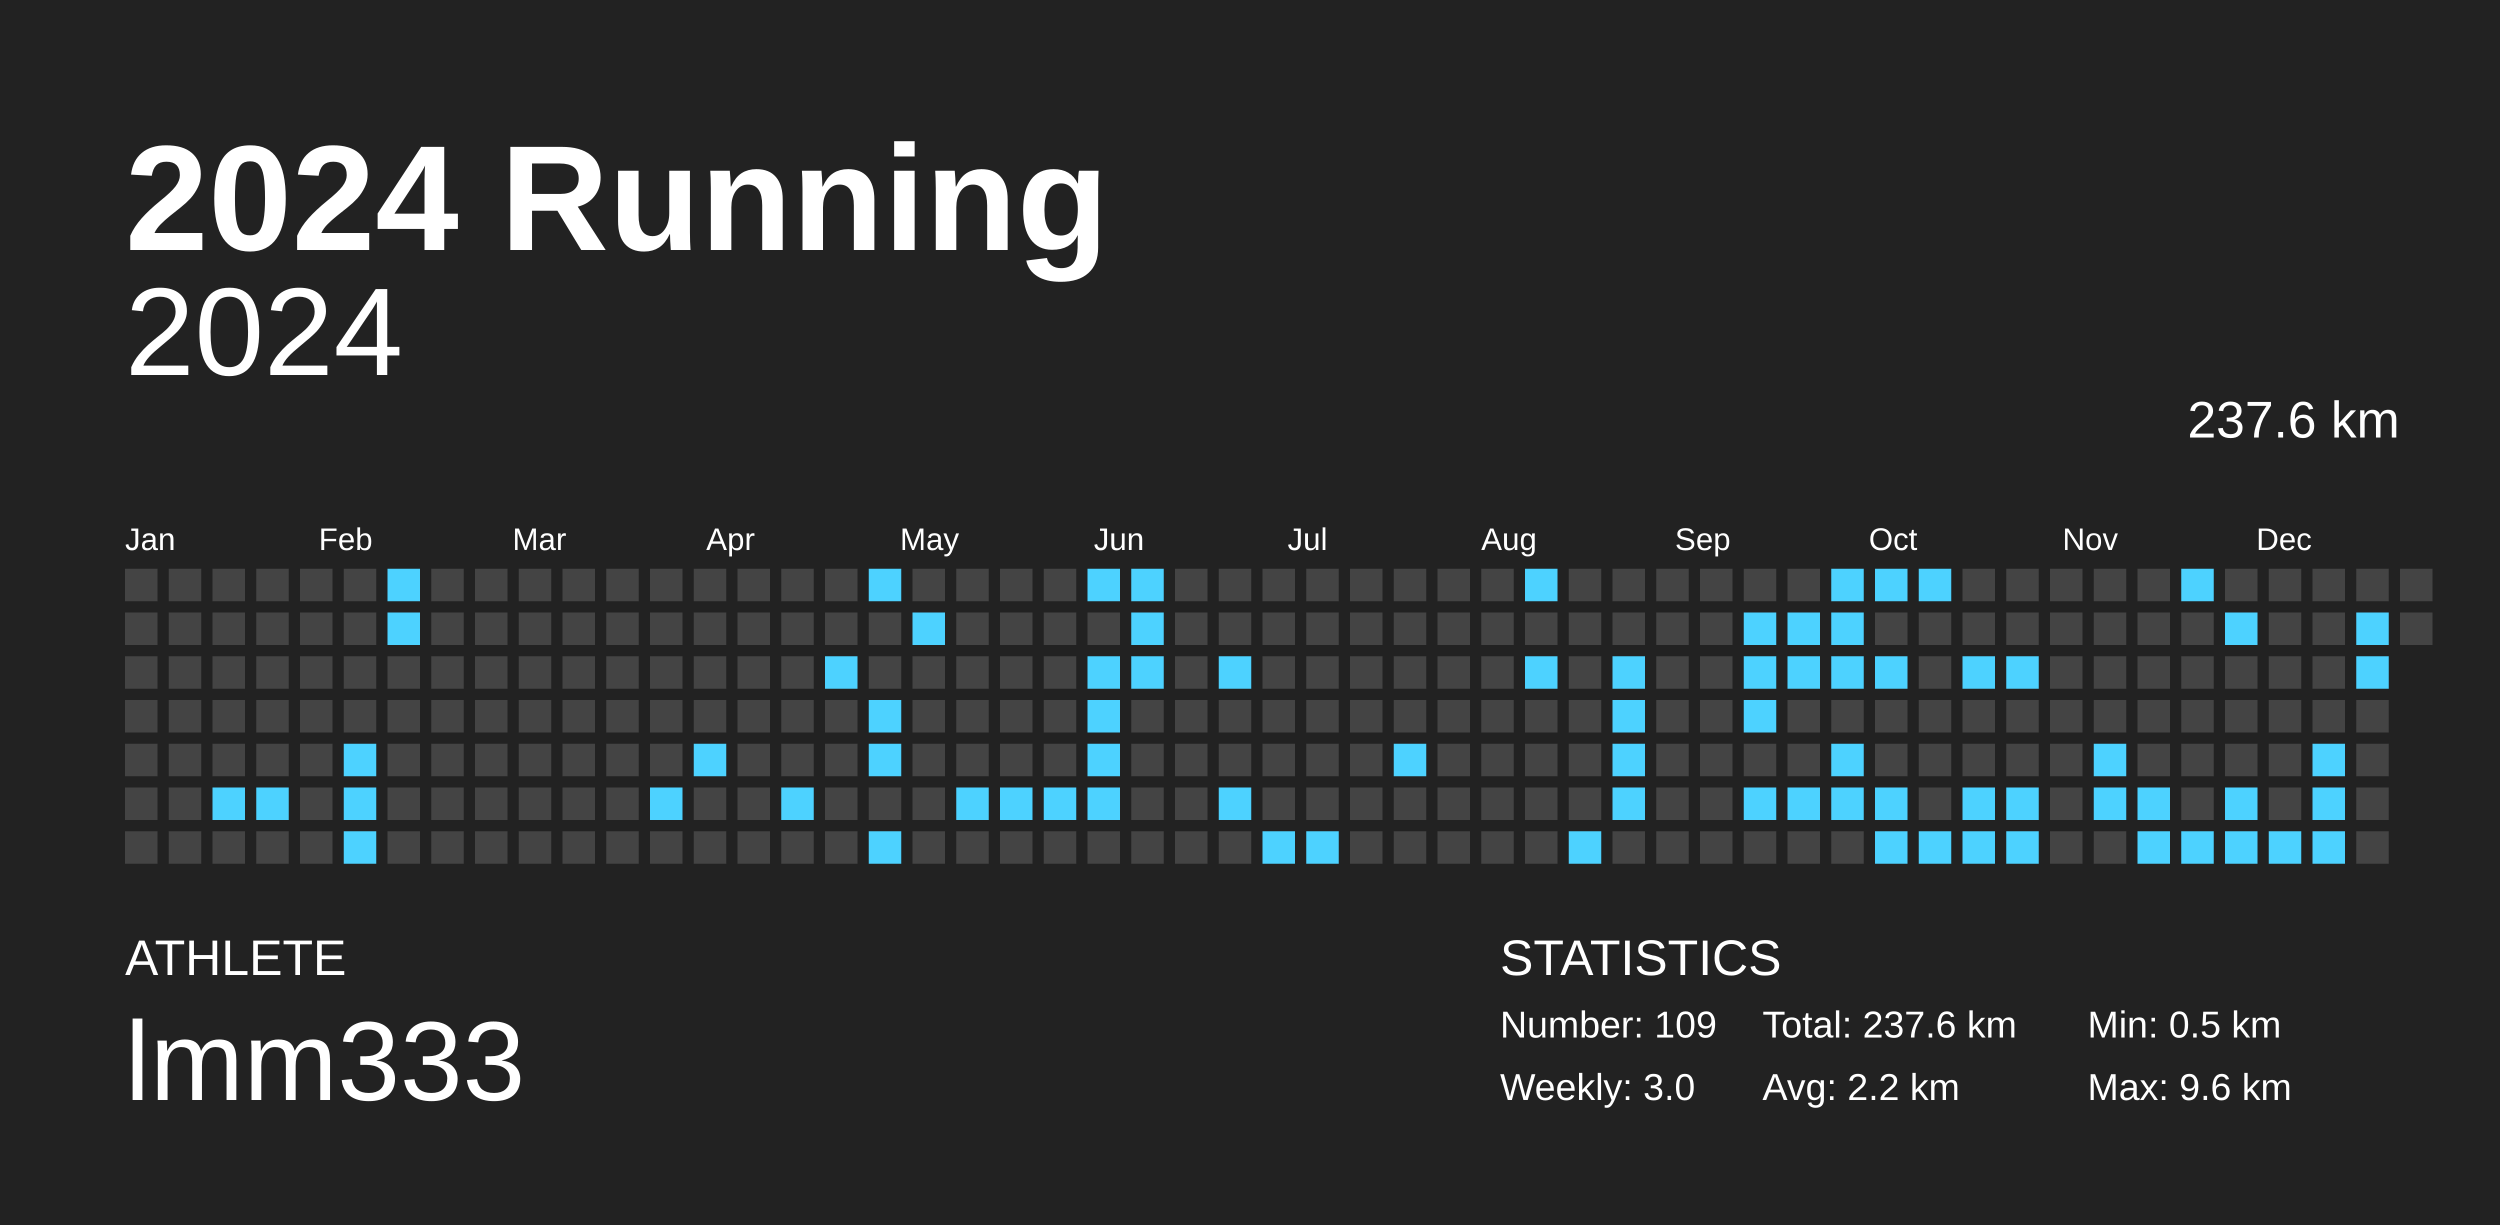
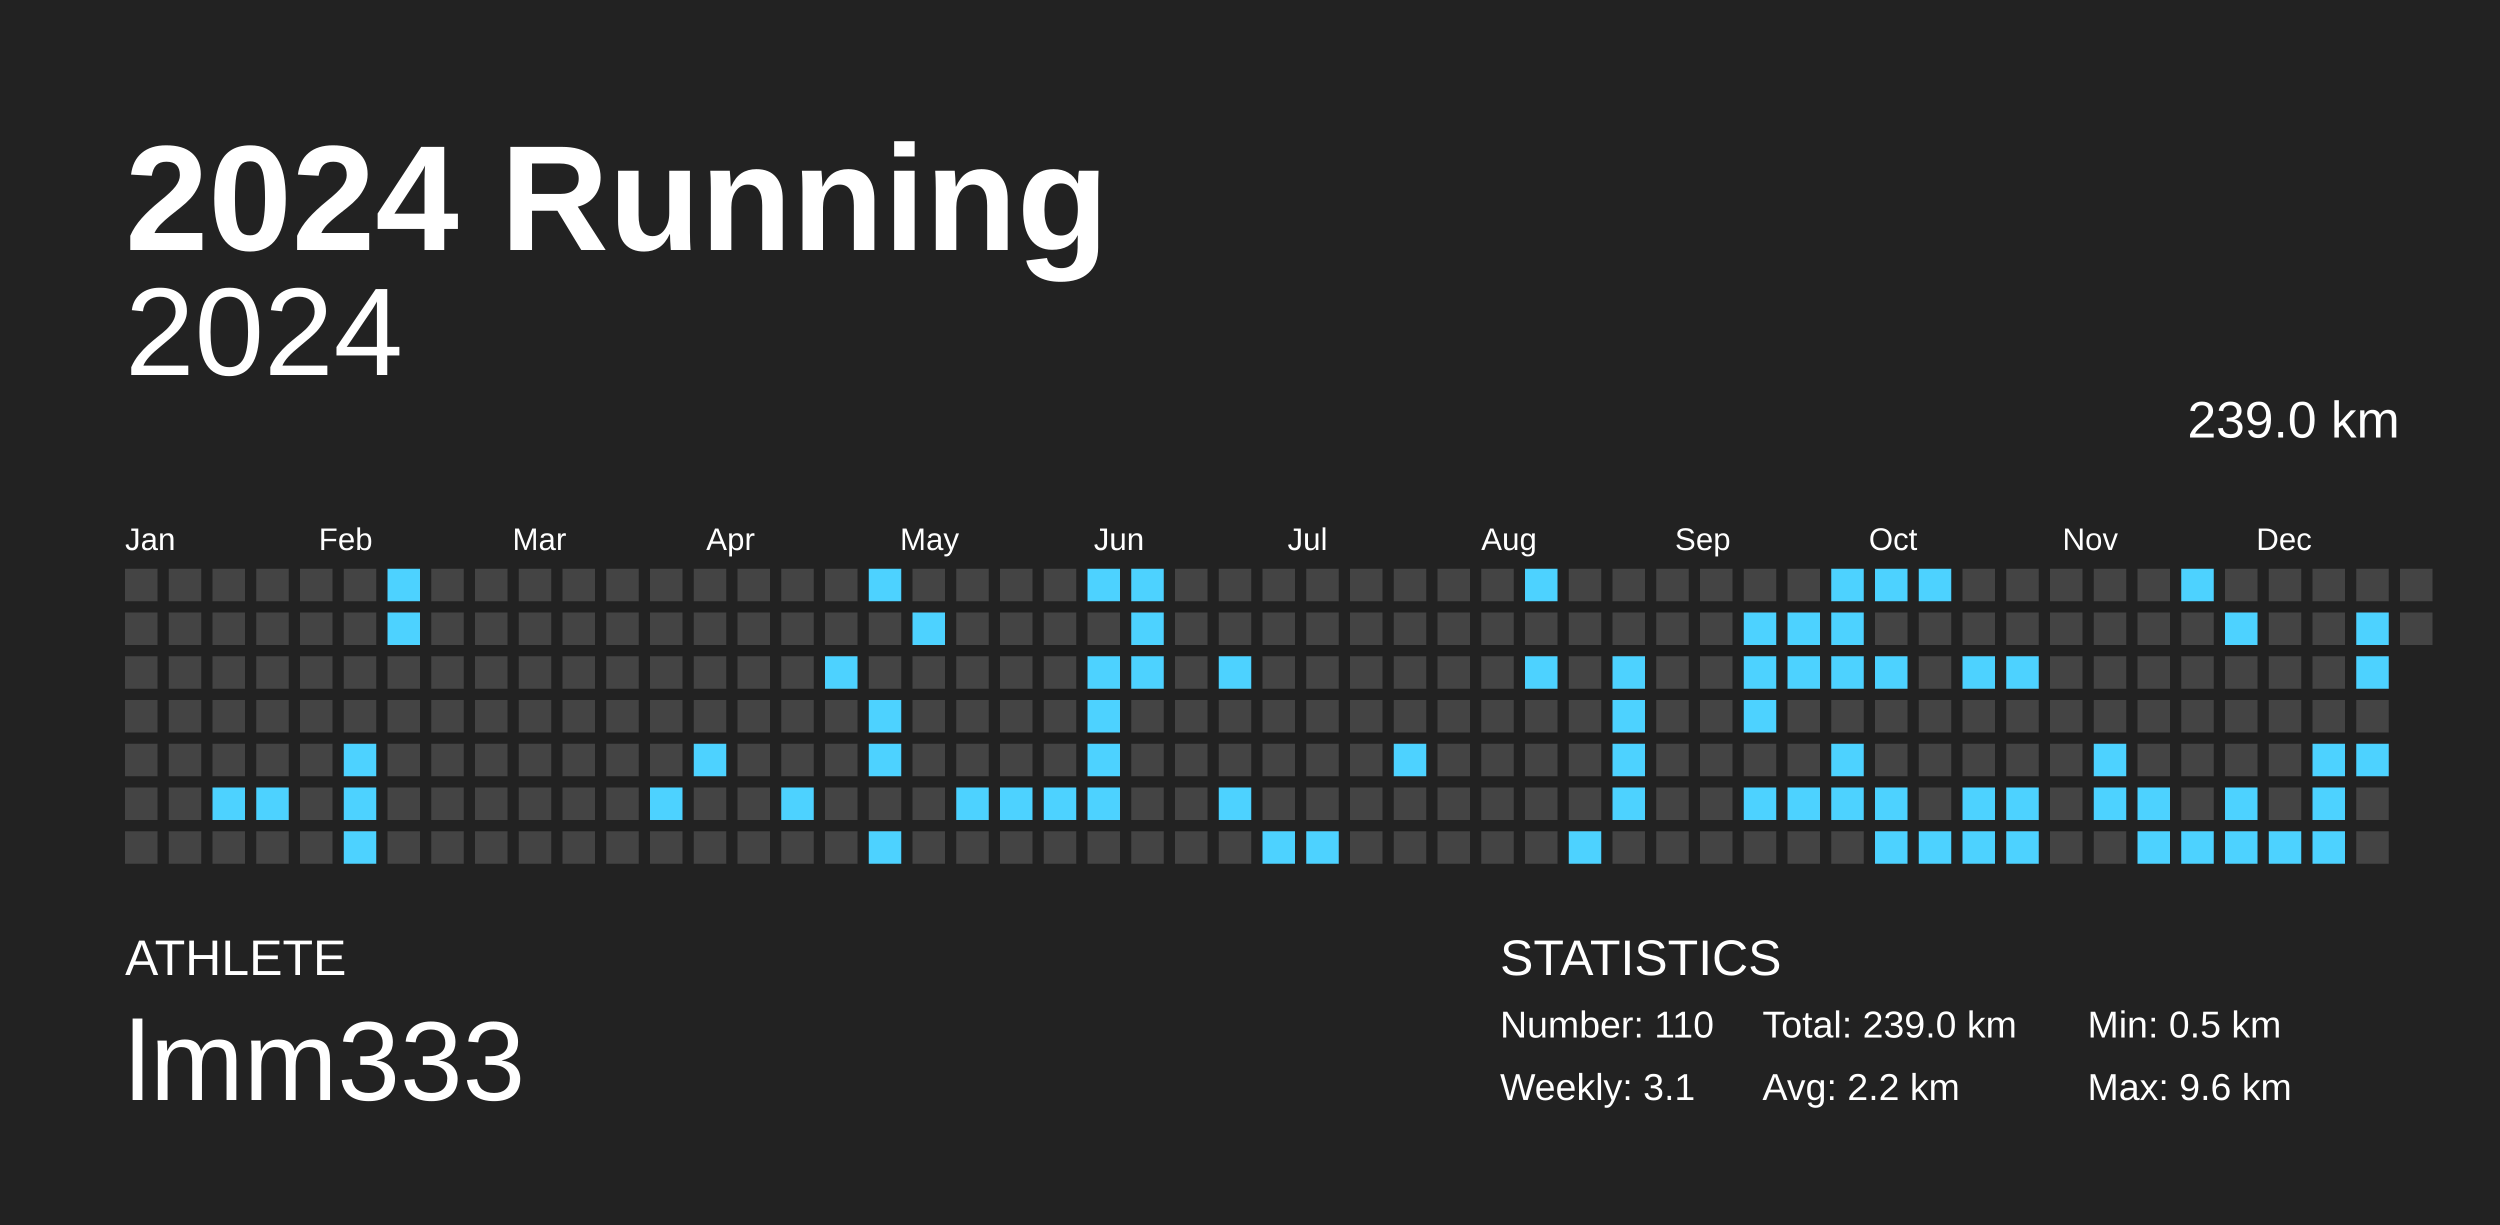
<svg xmlns="http://www.w3.org/2000/svg" baseProfile="full" height="98mm" version="1.1" viewBox="0,0,200,98" width="200mm">
  <defs />
  <rect fill="#222222" height="98" width="200" x="0" y="0" />
  <text fill="#FFFFFF" style="font-size:12px; font-family:Arial; font-weight:bold;" x="10" y="20">2024 Running</text>
  <text fill="#FFFFFF" style="font-size:4px; font-family:Arial" x="10" y="78">ATHLETE</text>
  <text fill="#FFFFFF" style="font-size:9px; font-family:Arial" x="10" y="88">lmm333</text>
  <text fill="#FFFFFF" style="font-size:4px; font-family:Arial" x="120" y="78">STATISTICS</text>
-   <text fill="#FFFFFF" style="font-size:3px; font-family:Arial" x="120" y="83">Number: 109</text>
-   <text fill="#FFFFFF" style="font-size:3px; font-family:Arial" x="120" y="88">Weekly: 3.0</text>
-   <text fill="#FFFFFF" style="font-size:3px; font-family:Arial" x="141" y="83">Total: 237.6 km</text>
+   <text fill="#FFFFFF" style="font-size:3px; font-family:Arial" x="120" y="83">Number: 110</text>
+   <text fill="#FFFFFF" style="font-size:3px; font-family:Arial" x="120" y="88">Weekly: 3.1</text>
+   <text fill="#FFFFFF" style="font-size:3px; font-family:Arial" x="141" y="83">Total: 239.0 km</text>
  <text fill="#FFFFFF" style="font-size:3px; font-family:Arial" x="141" y="88">Avg: 2.2 km</text>
  <text fill="#FFFFFF" style="font-size:3px; font-family:Arial" x="167" y="83">Min: 0.5 km</text>
  <text fill="#FFFFFF" style="font-size:3px; font-family:Arial" x="167" y="88">Max: 9.6 km</text>
  <text alignment-baseline="hanging" fill="#FFFFFF" style="font-size:10.0px; font-family:Arial;" x="10" y="30">2024</text>
-   <text alignment-baseline="hanging" fill="#FFFFFF" style="font-size:4.125px; font-family:Arial;" x="175" y="35">237.6 km</text>
+   <text alignment-baseline="hanging" fill="#FFFFFF" style="font-size:4.125px; font-family:Arial;" x="175" y="35">239.0 km</text>
  <text fill="#FFFFFF" style="font-size:2.5px; font-family:Arial" x="10.0" y="44">Jan</text>
  <text fill="#FFFFFF" style="font-size:2.5px; font-family:Arial" x="25.5" y="44">Feb</text>
  <text fill="#FFFFFF" style="font-size:2.5px; font-family:Arial" x="41.0" y="44">Mar</text>
  <text fill="#FFFFFF" style="font-size:2.5px; font-family:Arial" x="56.5" y="44">Apr</text>
  <text fill="#FFFFFF" style="font-size:2.5px; font-family:Arial" x="72.0" y="44">May</text>
  <text fill="#FFFFFF" style="font-size:2.5px; font-family:Arial" x="87.5" y="44">Jun</text>
  <text fill="#FFFFFF" style="font-size:2.5px; font-family:Arial" x="103.0" y="44">Jul</text>
  <text fill="#FFFFFF" style="font-size:2.5px; font-family:Arial" x="118.5" y="44">Aug</text>
  <text fill="#FFFFFF" style="font-size:2.5px; font-family:Arial" x="134.0" y="44">Sep</text>
  <text fill="#FFFFFF" style="font-size:2.5px; font-family:Arial" x="149.5" y="44">Oct</text>
  <text fill="#FFFFFF" style="font-size:2.5px; font-family:Arial" x="165.0" y="44">Nov</text>
  <text fill="#FFFFFF" style="font-size:2.5px; font-family:Arial" x="180.5" y="44">Dec</text>
  <rect fill="#444444" height="2.6" width="2.6" x="10.0" y="45.5" />
  <rect fill="#444444" height="2.6" width="2.6" x="10.0" y="49.0" />
  <rect fill="#444444" height="2.6" width="2.6" x="10.0" y="52.5" />
  <rect fill="#444444" height="2.6" width="2.6" x="10.0" y="56.0" />
  <rect fill="#444444" height="2.6" width="2.6" x="10.0" y="59.5" />
  <rect fill="#444444" height="2.6" width="2.6" x="10.0" y="63.0" />
  <rect fill="#444444" height="2.6" width="2.6" x="10.0" y="66.5" />
  <rect fill="#444444" height="2.6" width="2.6" x="13.5" y="45.5" />
  <rect fill="#444444" height="2.6" width="2.6" x="13.5" y="49.0" />
  <rect fill="#444444" height="2.6" width="2.6" x="13.5" y="52.5" />
  <rect fill="#444444" height="2.6" width="2.6" x="13.5" y="56.0" />
  <rect fill="#444444" height="2.6" width="2.6" x="13.5" y="59.5" />
  <rect fill="#444444" height="2.6" width="2.6" x="13.5" y="63.0" />
  <rect fill="#444444" height="2.6" width="2.6" x="13.5" y="66.5" />
  <rect fill="#444444" height="2.6" width="2.6" x="17.0" y="45.5" />
  <rect fill="#444444" height="2.6" width="2.6" x="17.0" y="49.0" />
  <rect fill="#444444" height="2.6" width="2.6" x="17.0" y="52.5" />
  <rect fill="#444444" height="2.6" width="2.6" x="17.0" y="56.0" />
  <rect fill="#444444" height="2.6" width="2.6" x="17.0" y="59.5" />
  <rect fill="#4dd2ff" height="2.6" width="2.6" x="17.0" y="63.0" />
  <rect fill="#444444" height="2.6" width="2.6" x="17.0" y="66.5" />
  <rect fill="#444444" height="2.6" width="2.6" x="20.5" y="45.5" />
  <rect fill="#444444" height="2.6" width="2.6" x="20.5" y="49.0" />
  <rect fill="#444444" height="2.6" width="2.6" x="20.5" y="52.5" />
  <rect fill="#444444" height="2.6" width="2.6" x="20.5" y="56.0" />
  <rect fill="#444444" height="2.6" width="2.6" x="20.5" y="59.5" />
  <rect fill="#4dd2ff" height="2.6" width="2.6" x="20.5" y="63.0" />
  <rect fill="#444444" height="2.6" width="2.6" x="20.5" y="66.5" />
  <rect fill="#444444" height="2.6" width="2.6" x="24.0" y="45.5" />
  <rect fill="#444444" height="2.6" width="2.6" x="24.0" y="49.0" />
  <rect fill="#444444" height="2.6" width="2.6" x="24.0" y="52.5" />
  <rect fill="#444444" height="2.6" width="2.6" x="24.0" y="56.0" />
  <rect fill="#444444" height="2.6" width="2.6" x="24.0" y="59.5" />
  <rect fill="#444444" height="2.6" width="2.6" x="24.0" y="63.0" />
  <rect fill="#444444" height="2.6" width="2.6" x="24.0" y="66.5" />
  <rect fill="#444444" height="2.6" width="2.6" x="27.5" y="45.5" />
  <rect fill="#444444" height="2.6" width="2.6" x="27.5" y="49.0" />
  <rect fill="#444444" height="2.6" width="2.6" x="27.5" y="52.5" />
  <rect fill="#444444" height="2.6" width="2.6" x="27.5" y="56.0" />
  <rect fill="#4dd2ff" height="2.6" width="2.6" x="27.5" y="59.5" />
  <rect fill="#4dd2ff" height="2.6" width="2.6" x="27.5" y="63.0" />
  <rect fill="#4dd2ff" height="2.6" width="2.6" x="27.5" y="66.5" />
  <rect fill="#4dd2ff" height="2.6" width="2.6" x="31.0" y="45.5" />
  <rect fill="#4dd2ff" height="2.6" width="2.6" x="31.0" y="49.0" />
  <rect fill="#444444" height="2.6" width="2.6" x="31.0" y="52.5" />
  <rect fill="#444444" height="2.6" width="2.6" x="31.0" y="56.0" />
  <rect fill="#444444" height="2.6" width="2.6" x="31.0" y="59.5" />
  <rect fill="#444444" height="2.6" width="2.6" x="31.0" y="63.0" />
  <rect fill="#444444" height="2.6" width="2.6" x="31.0" y="66.5" />
  <rect fill="#444444" height="2.6" width="2.6" x="34.5" y="45.5" />
  <rect fill="#444444" height="2.6" width="2.6" x="34.5" y="49.0" />
  <rect fill="#444444" height="2.6" width="2.6" x="34.5" y="52.5" />
  <rect fill="#444444" height="2.6" width="2.6" x="34.5" y="56.0" />
  <rect fill="#444444" height="2.6" width="2.6" x="34.5" y="59.5" />
  <rect fill="#444444" height="2.6" width="2.6" x="34.5" y="63.0" />
  <rect fill="#444444" height="2.6" width="2.6" x="34.5" y="66.5" />
  <rect fill="#444444" height="2.6" width="2.6" x="38.0" y="45.5" />
  <rect fill="#444444" height="2.6" width="2.6" x="38.0" y="49.0" />
  <rect fill="#444444" height="2.6" width="2.6" x="38.0" y="52.5" />
  <rect fill="#444444" height="2.6" width="2.6" x="38.0" y="56.0" />
  <rect fill="#444444" height="2.6" width="2.6" x="38.0" y="59.5" />
  <rect fill="#444444" height="2.6" width="2.6" x="38.0" y="63.0" />
  <rect fill="#444444" height="2.6" width="2.6" x="38.0" y="66.5" />
  <rect fill="#444444" height="2.6" width="2.6" x="41.5" y="45.5" />
  <rect fill="#444444" height="2.6" width="2.6" x="41.5" y="49.0" />
  <rect fill="#444444" height="2.6" width="2.6" x="41.5" y="52.5" />
  <rect fill="#444444" height="2.6" width="2.6" x="41.5" y="56.0" />
  <rect fill="#444444" height="2.6" width="2.6" x="41.5" y="59.5" />
  <rect fill="#444444" height="2.6" width="2.6" x="41.5" y="63.0" />
  <rect fill="#444444" height="2.6" width="2.6" x="41.5" y="66.5" />
  <rect fill="#444444" height="2.6" width="2.6" x="45.0" y="45.5" />
  <rect fill="#444444" height="2.6" width="2.6" x="45.0" y="49.0" />
  <rect fill="#444444" height="2.6" width="2.6" x="45.0" y="52.5" />
  <rect fill="#444444" height="2.6" width="2.6" x="45.0" y="56.0" />
  <rect fill="#444444" height="2.6" width="2.6" x="45.0" y="59.5" />
  <rect fill="#444444" height="2.6" width="2.6" x="45.0" y="63.0" />
  <rect fill="#444444" height="2.6" width="2.6" x="45.0" y="66.5" />
  <rect fill="#444444" height="2.6" width="2.6" x="48.5" y="45.5" />
  <rect fill="#444444" height="2.6" width="2.6" x="48.5" y="49.0" />
  <rect fill="#444444" height="2.6" width="2.6" x="48.5" y="52.5" />
  <rect fill="#444444" height="2.6" width="2.6" x="48.5" y="56.0" />
  <rect fill="#444444" height="2.6" width="2.6" x="48.5" y="59.5" />
  <rect fill="#444444" height="2.6" width="2.6" x="48.5" y="63.0" />
  <rect fill="#444444" height="2.6" width="2.6" x="48.5" y="66.5" />
  <rect fill="#444444" height="2.6" width="2.6" x="52.0" y="45.5" />
  <rect fill="#444444" height="2.6" width="2.6" x="52.0" y="49.0" />
  <rect fill="#444444" height="2.6" width="2.6" x="52.0" y="52.5" />
  <rect fill="#444444" height="2.6" width="2.6" x="52.0" y="56.0" />
  <rect fill="#444444" height="2.6" width="2.6" x="52.0" y="59.5" />
  <rect fill="#4dd2ff" height="2.6" width="2.6" x="52.0" y="63.0" />
  <rect fill="#444444" height="2.6" width="2.6" x="52.0" y="66.5" />
  <rect fill="#444444" height="2.6" width="2.6" x="55.5" y="45.5" />
  <rect fill="#444444" height="2.6" width="2.6" x="55.5" y="49.0" />
  <rect fill="#444444" height="2.6" width="2.6" x="55.5" y="52.5" />
  <rect fill="#444444" height="2.6" width="2.6" x="55.5" y="56.0" />
  <rect fill="#4dd2ff" height="2.6" width="2.6" x="55.5" y="59.5" />
  <rect fill="#444444" height="2.6" width="2.6" x="55.5" y="63.0" />
  <rect fill="#444444" height="2.6" width="2.6" x="55.5" y="66.5" />
  <rect fill="#444444" height="2.6" width="2.6" x="59.0" y="45.5" />
  <rect fill="#444444" height="2.6" width="2.6" x="59.0" y="49.0" />
  <rect fill="#444444" height="2.6" width="2.6" x="59.0" y="52.5" />
  <rect fill="#444444" height="2.6" width="2.6" x="59.0" y="56.0" />
  <rect fill="#444444" height="2.6" width="2.6" x="59.0" y="59.5" />
  <rect fill="#444444" height="2.6" width="2.6" x="59.0" y="63.0" />
  <rect fill="#444444" height="2.6" width="2.6" x="59.0" y="66.5" />
  <rect fill="#444444" height="2.6" width="2.6" x="62.5" y="45.5" />
  <rect fill="#444444" height="2.6" width="2.6" x="62.5" y="49.0" />
  <rect fill="#444444" height="2.6" width="2.6" x="62.5" y="52.5" />
  <rect fill="#444444" height="2.6" width="2.6" x="62.5" y="56.0" />
  <rect fill="#444444" height="2.6" width="2.6" x="62.5" y="59.5" />
  <rect fill="#4dd2ff" height="2.6" width="2.6" x="62.5" y="63.0" />
  <rect fill="#444444" height="2.6" width="2.6" x="62.5" y="66.5" />
  <rect fill="#444444" height="2.6" width="2.6" x="66.0" y="45.5" />
  <rect fill="#444444" height="2.6" width="2.6" x="66.0" y="49.0" />
  <rect fill="#4dd2ff" height="2.6" width="2.6" x="66.0" y="52.5" />
  <rect fill="#444444" height="2.6" width="2.6" x="66.0" y="56.0" />
  <rect fill="#444444" height="2.6" width="2.6" x="66.0" y="59.5" />
  <rect fill="#444444" height="2.6" width="2.6" x="66.0" y="63.0" />
  <rect fill="#444444" height="2.6" width="2.6" x="66.0" y="66.5" />
  <rect fill="#4dd2ff" height="2.6" width="2.6" x="69.5" y="45.5" />
  <rect fill="#444444" height="2.6" width="2.6" x="69.5" y="49.0" />
  <rect fill="#444444" height="2.6" width="2.6" x="69.5" y="52.5" />
  <rect fill="#4dd2ff" height="2.6" width="2.6" x="69.5" y="56.0" />
  <rect fill="#4dd2ff" height="2.6" width="2.6" x="69.5" y="59.5" />
  <rect fill="#444444" height="2.6" width="2.6" x="69.5" y="63.0" />
  <rect fill="#4dd2ff" height="2.6" width="2.6" x="69.5" y="66.5" />
  <rect fill="#444444" height="2.6" width="2.6" x="73.0" y="45.5" />
  <rect fill="#4dd2ff" height="2.6" width="2.6" x="73.0" y="49.0" />
  <rect fill="#444444" height="2.6" width="2.6" x="73.0" y="52.5" />
  <rect fill="#444444" height="2.6" width="2.6" x="73.0" y="56.0" />
  <rect fill="#444444" height="2.6" width="2.6" x="73.0" y="59.5" />
  <rect fill="#444444" height="2.6" width="2.6" x="73.0" y="63.0" />
  <rect fill="#444444" height="2.6" width="2.6" x="73.0" y="66.5" />
  <rect fill="#444444" height="2.6" width="2.6" x="76.5" y="45.5" />
  <rect fill="#444444" height="2.6" width="2.6" x="76.5" y="49.0" />
  <rect fill="#444444" height="2.6" width="2.6" x="76.5" y="52.5" />
  <rect fill="#444444" height="2.6" width="2.6" x="76.5" y="56.0" />
  <rect fill="#444444" height="2.6" width="2.6" x="76.5" y="59.5" />
  <rect fill="#4dd2ff" height="2.6" width="2.6" x="76.5" y="63.0" />
  <rect fill="#444444" height="2.6" width="2.6" x="76.5" y="66.5" />
  <rect fill="#444444" height="2.6" width="2.6" x="80.0" y="45.5" />
  <rect fill="#444444" height="2.6" width="2.6" x="80.0" y="49.0" />
  <rect fill="#444444" height="2.6" width="2.6" x="80.0" y="52.5" />
  <rect fill="#444444" height="2.6" width="2.6" x="80.0" y="56.0" />
  <rect fill="#444444" height="2.6" width="2.6" x="80.0" y="59.5" />
  <rect fill="#4dd2ff" height="2.6" width="2.6" x="80.0" y="63.0" />
  <rect fill="#444444" height="2.6" width="2.6" x="80.0" y="66.5" />
  <rect fill="#444444" height="2.6" width="2.6" x="83.5" y="45.5" />
  <rect fill="#444444" height="2.6" width="2.6" x="83.5" y="49.0" />
  <rect fill="#444444" height="2.6" width="2.6" x="83.5" y="52.5" />
  <rect fill="#444444" height="2.6" width="2.6" x="83.5" y="56.0" />
  <rect fill="#444444" height="2.6" width="2.6" x="83.5" y="59.5" />
  <rect fill="#4dd2ff" height="2.6" width="2.6" x="83.5" y="63.0" />
  <rect fill="#444444" height="2.6" width="2.6" x="83.5" y="66.5" />
  <rect fill="#4dd2ff" height="2.6" width="2.6" x="87.0" y="45.5" />
  <rect fill="#444444" height="2.6" width="2.6" x="87.0" y="49.0" />
  <rect fill="#4dd2ff" height="2.6" width="2.6" x="87.0" y="52.5" />
  <rect fill="#4dd2ff" height="2.6" width="2.6" x="87.0" y="56.0" />
  <rect fill="#4dd2ff" height="2.6" width="2.6" x="87.0" y="59.5" />
  <rect fill="#4dd2ff" height="2.6" width="2.6" x="87.0" y="63.0" />
  <rect fill="#444444" height="2.6" width="2.6" x="87.0" y="66.5" />
  <rect fill="#4dd2ff" height="2.6" width="2.6" x="90.5" y="45.5" />
  <rect fill="#4dd2ff" height="2.6" width="2.6" x="90.5" y="49.0" />
  <rect fill="#4dd2ff" height="2.6" width="2.6" x="90.5" y="52.5" />
  <rect fill="#444444" height="2.6" width="2.6" x="90.5" y="56.0" />
  <rect fill="#444444" height="2.6" width="2.6" x="90.5" y="59.5" />
  <rect fill="#444444" height="2.6" width="2.6" x="90.5" y="63.0" />
  <rect fill="#444444" height="2.6" width="2.6" x="90.5" y="66.5" />
  <rect fill="#444444" height="2.6" width="2.6" x="94.0" y="45.5" />
  <rect fill="#444444" height="2.6" width="2.6" x="94.0" y="49.0" />
  <rect fill="#444444" height="2.6" width="2.6" x="94.0" y="52.5" />
  <rect fill="#444444" height="2.6" width="2.6" x="94.0" y="56.0" />
  <rect fill="#444444" height="2.6" width="2.6" x="94.0" y="59.5" />
  <rect fill="#444444" height="2.6" width="2.6" x="94.0" y="63.0" />
  <rect fill="#444444" height="2.6" width="2.6" x="94.0" y="66.5" />
  <rect fill="#444444" height="2.6" width="2.6" x="97.5" y="45.5" />
  <rect fill="#444444" height="2.6" width="2.6" x="97.5" y="49.0" />
  <rect fill="#4dd2ff" height="2.6" width="2.6" x="97.5" y="52.5" />
  <rect fill="#444444" height="2.6" width="2.6" x="97.5" y="56.0" />
  <rect fill="#444444" height="2.6" width="2.6" x="97.5" y="59.5" />
  <rect fill="#4dd2ff" height="2.6" width="2.6" x="97.5" y="63.0" />
  <rect fill="#444444" height="2.6" width="2.6" x="97.5" y="66.5" />
  <rect fill="#444444" height="2.6" width="2.6" x="101.0" y="45.5" />
  <rect fill="#444444" height="2.6" width="2.6" x="101.0" y="49.0" />
  <rect fill="#444444" height="2.6" width="2.6" x="101.0" y="52.5" />
  <rect fill="#444444" height="2.6" width="2.6" x="101.0" y="56.0" />
  <rect fill="#444444" height="2.6" width="2.6" x="101.0" y="59.5" />
  <rect fill="#444444" height="2.6" width="2.6" x="101.0" y="63.0" />
  <rect fill="#4dd2ff" height="2.6" width="2.6" x="101.0" y="66.5" />
  <rect fill="#444444" height="2.6" width="2.6" x="104.5" y="45.5" />
  <rect fill="#444444" height="2.6" width="2.6" x="104.5" y="49.0" />
  <rect fill="#444444" height="2.6" width="2.6" x="104.5" y="52.5" />
  <rect fill="#444444" height="2.6" width="2.6" x="104.5" y="56.0" />
  <rect fill="#444444" height="2.6" width="2.6" x="104.5" y="59.5" />
  <rect fill="#444444" height="2.6" width="2.6" x="104.5" y="63.0" />
  <rect fill="#4dd2ff" height="2.6" width="2.6" x="104.5" y="66.5" />
  <rect fill="#444444" height="2.6" width="2.6" x="108.0" y="45.5" />
  <rect fill="#444444" height="2.6" width="2.6" x="108.0" y="49.0" />
  <rect fill="#444444" height="2.6" width="2.6" x="108.0" y="52.5" />
  <rect fill="#444444" height="2.6" width="2.6" x="108.0" y="56.0" />
  <rect fill="#444444" height="2.6" width="2.6" x="108.0" y="59.5" />
  <rect fill="#444444" height="2.6" width="2.6" x="108.0" y="63.0" />
  <rect fill="#444444" height="2.6" width="2.6" x="108.0" y="66.5" />
  <rect fill="#444444" height="2.6" width="2.6" x="111.5" y="45.5" />
  <rect fill="#444444" height="2.6" width="2.6" x="111.5" y="49.0" />
  <rect fill="#444444" height="2.6" width="2.6" x="111.5" y="52.5" />
  <rect fill="#444444" height="2.6" width="2.6" x="111.5" y="56.0" />
  <rect fill="#4dd2ff" height="2.6" width="2.6" x="111.5" y="59.5" />
  <rect fill="#444444" height="2.6" width="2.6" x="111.5" y="63.0" />
  <rect fill="#444444" height="2.6" width="2.6" x="111.5" y="66.5" />
  <rect fill="#444444" height="2.6" width="2.6" x="115.0" y="45.5" />
  <rect fill="#444444" height="2.6" width="2.6" x="115.0" y="49.0" />
  <rect fill="#444444" height="2.6" width="2.6" x="115.0" y="52.5" />
  <rect fill="#444444" height="2.6" width="2.6" x="115.0" y="56.0" />
  <rect fill="#444444" height="2.6" width="2.6" x="115.0" y="59.5" />
  <rect fill="#444444" height="2.6" width="2.6" x="115.0" y="63.0" />
  <rect fill="#444444" height="2.6" width="2.6" x="115.0" y="66.5" />
  <rect fill="#444444" height="2.6" width="2.6" x="118.5" y="45.5" />
  <rect fill="#444444" height="2.6" width="2.6" x="118.5" y="49.0" />
  <rect fill="#444444" height="2.6" width="2.6" x="118.5" y="52.5" />
  <rect fill="#444444" height="2.6" width="2.6" x="118.5" y="56.0" />
  <rect fill="#444444" height="2.6" width="2.6" x="118.5" y="59.5" />
  <rect fill="#444444" height="2.6" width="2.6" x="118.5" y="63.0" />
  <rect fill="#444444" height="2.6" width="2.6" x="118.5" y="66.5" />
  <rect fill="#4dd2ff" height="2.6" width="2.6" x="122.0" y="45.5" />
  <rect fill="#444444" height="2.6" width="2.6" x="122.0" y="49.0" />
  <rect fill="#4dd2ff" height="2.6" width="2.6" x="122.0" y="52.5" />
  <rect fill="#444444" height="2.6" width="2.6" x="122.0" y="56.0" />
  <rect fill="#444444" height="2.6" width="2.6" x="122.0" y="59.5" />
  <rect fill="#444444" height="2.6" width="2.6" x="122.0" y="63.0" />
  <rect fill="#444444" height="2.6" width="2.6" x="122.0" y="66.5" />
  <rect fill="#444444" height="2.6" width="2.6" x="125.5" y="45.5" />
  <rect fill="#444444" height="2.6" width="2.6" x="125.5" y="49.0" />
  <rect fill="#444444" height="2.6" width="2.6" x="125.5" y="52.5" />
  <rect fill="#444444" height="2.6" width="2.6" x="125.5" y="56.0" />
  <rect fill="#444444" height="2.6" width="2.6" x="125.5" y="59.5" />
  <rect fill="#444444" height="2.6" width="2.6" x="125.5" y="63.0" />
  <rect fill="#4dd2ff" height="2.6" width="2.6" x="125.5" y="66.5" />
  <rect fill="#444444" height="2.6" width="2.6" x="129.0" y="45.5" />
  <rect fill="#444444" height="2.6" width="2.6" x="129.0" y="49.0" />
  <rect fill="#4dd2ff" height="2.6" width="2.6" x="129.0" y="52.5" />
  <rect fill="#4dd2ff" height="2.6" width="2.6" x="129.0" y="56.0" />
  <rect fill="#4dd2ff" height="2.6" width="2.6" x="129.0" y="59.5" />
  <rect fill="#4dd2ff" height="2.6" width="2.6" x="129.0" y="63.0" />
  <rect fill="#444444" height="2.6" width="2.6" x="129.0" y="66.5" />
  <rect fill="#444444" height="2.6" width="2.6" x="132.5" y="45.5" />
  <rect fill="#444444" height="2.6" width="2.6" x="132.5" y="49.0" />
  <rect fill="#444444" height="2.6" width="2.6" x="132.5" y="52.5" />
  <rect fill="#444444" height="2.6" width="2.6" x="132.5" y="56.0" />
  <rect fill="#444444" height="2.6" width="2.6" x="132.5" y="59.5" />
  <rect fill="#444444" height="2.6" width="2.6" x="132.5" y="63.0" />
  <rect fill="#444444" height="2.6" width="2.6" x="132.5" y="66.5" />
  <rect fill="#444444" height="2.6" width="2.6" x="136.0" y="45.5" />
  <rect fill="#444444" height="2.6" width="2.6" x="136.0" y="49.0" />
  <rect fill="#444444" height="2.6" width="2.6" x="136.0" y="52.5" />
  <rect fill="#444444" height="2.6" width="2.6" x="136.0" y="56.0" />
  <rect fill="#444444" height="2.6" width="2.6" x="136.0" y="59.5" />
  <rect fill="#444444" height="2.6" width="2.6" x="136.0" y="63.0" />
  <rect fill="#444444" height="2.6" width="2.6" x="136.0" y="66.5" />
  <rect fill="#444444" height="2.6" width="2.6" x="139.5" y="45.5" />
  <rect fill="#4dd2ff" height="2.6" width="2.6" x="139.5" y="49.0" />
  <rect fill="#4dd2ff" height="2.6" width="2.6" x="139.5" y="52.5" />
  <rect fill="#4dd2ff" height="2.6" width="2.6" x="139.5" y="56.0" />
  <rect fill="#444444" height="2.6" width="2.6" x="139.5" y="59.5" />
  <rect fill="#4dd2ff" height="2.6" width="2.6" x="139.5" y="63.0" />
  <rect fill="#444444" height="2.6" width="2.6" x="139.5" y="66.5" />
  <rect fill="#444444" height="2.6" width="2.6" x="143.0" y="45.5" />
  <rect fill="#4dd2ff" height="2.6" width="2.6" x="143.0" y="49.0" />
  <rect fill="#4dd2ff" height="2.6" width="2.6" x="143.0" y="52.5" />
  <rect fill="#444444" height="2.6" width="2.6" x="143.0" y="56.0" />
  <rect fill="#444444" height="2.6" width="2.6" x="143.0" y="59.5" />
  <rect fill="#4dd2ff" height="2.6" width="2.6" x="143.0" y="63.0" />
  <rect fill="#444444" height="2.6" width="2.6" x="143.0" y="66.5" />
  <rect fill="#4dd2ff" height="2.6" width="2.6" x="146.5" y="45.5" />
  <rect fill="#4dd2ff" height="2.6" width="2.6" x="146.5" y="49.0" />
  <rect fill="#4dd2ff" height="2.6" width="2.6" x="146.5" y="52.5" />
  <rect fill="#444444" height="2.6" width="2.6" x="146.5" y="56.0" />
  <rect fill="#4dd2ff" height="2.6" width="2.6" x="146.5" y="59.5" />
  <rect fill="#4dd2ff" height="2.6" width="2.6" x="146.5" y="63.0" />
  <rect fill="#444444" height="2.6" width="2.6" x="146.5" y="66.5" />
  <rect fill="#4dd2ff" height="2.6" width="2.6" x="150.0" y="45.5" />
  <rect fill="#444444" height="2.6" width="2.6" x="150.0" y="49.0" />
  <rect fill="#4dd2ff" height="2.6" width="2.6" x="150.0" y="52.5" />
  <rect fill="#444444" height="2.6" width="2.6" x="150.0" y="56.0" />
  <rect fill="#444444" height="2.6" width="2.6" x="150.0" y="59.5" />
  <rect fill="#4dd2ff" height="2.6" width="2.6" x="150.0" y="63.0" />
  <rect fill="#4dd2ff" height="2.6" width="2.6" x="150.0" y="66.5" />
  <rect fill="#4dd2ff" height="2.6" width="2.6" x="153.5" y="45.5" />
  <rect fill="#444444" height="2.6" width="2.6" x="153.5" y="49.0" />
  <rect fill="#444444" height="2.6" width="2.6" x="153.5" y="52.5" />
  <rect fill="#444444" height="2.6" width="2.6" x="153.5" y="56.0" />
  <rect fill="#444444" height="2.6" width="2.6" x="153.5" y="59.5" />
  <rect fill="#444444" height="2.6" width="2.6" x="153.5" y="63.0" />
  <rect fill="#4dd2ff" height="2.6" width="2.6" x="153.5" y="66.5" />
  <rect fill="#444444" height="2.6" width="2.6" x="157.0" y="45.5" />
  <rect fill="#444444" height="2.6" width="2.6" x="157.0" y="49.0" />
  <rect fill="#4dd2ff" height="2.6" width="2.6" x="157.0" y="52.5" />
  <rect fill="#444444" height="2.6" width="2.6" x="157.0" y="56.0" />
  <rect fill="#444444" height="2.6" width="2.6" x="157.0" y="59.5" />
  <rect fill="#4dd2ff" height="2.6" width="2.6" x="157.0" y="63.0" />
  <rect fill="#4dd2ff" height="2.6" width="2.6" x="157.0" y="66.5" />
  <rect fill="#444444" height="2.6" width="2.6" x="160.5" y="45.5" />
  <rect fill="#444444" height="2.6" width="2.6" x="160.5" y="49.0" />
  <rect fill="#4dd2ff" height="2.6" width="2.6" x="160.5" y="52.5" />
  <rect fill="#444444" height="2.6" width="2.6" x="160.5" y="56.0" />
  <rect fill="#444444" height="2.6" width="2.6" x="160.5" y="59.5" />
  <rect fill="#4dd2ff" height="2.6" width="2.6" x="160.5" y="63.0" />
  <rect fill="#4dd2ff" height="2.6" width="2.6" x="160.5" y="66.5" />
  <rect fill="#444444" height="2.6" width="2.6" x="164.0" y="45.5" />
  <rect fill="#444444" height="2.6" width="2.6" x="164.0" y="49.0" />
  <rect fill="#444444" height="2.6" width="2.6" x="164.0" y="52.5" />
  <rect fill="#444444" height="2.6" width="2.6" x="164.0" y="56.0" />
  <rect fill="#444444" height="2.6" width="2.6" x="164.0" y="59.5" />
  <rect fill="#444444" height="2.6" width="2.6" x="164.0" y="63.0" />
  <rect fill="#444444" height="2.6" width="2.6" x="164.0" y="66.5" />
  <rect fill="#444444" height="2.6" width="2.6" x="167.5" y="45.5" />
  <rect fill="#444444" height="2.6" width="2.6" x="167.5" y="49.0" />
  <rect fill="#444444" height="2.6" width="2.6" x="167.5" y="52.5" />
  <rect fill="#444444" height="2.6" width="2.6" x="167.5" y="56.0" />
  <rect fill="#4dd2ff" height="2.6" width="2.6" x="167.5" y="59.5" />
  <rect fill="#4dd2ff" height="2.6" width="2.6" x="167.5" y="63.0" />
  <rect fill="#444444" height="2.6" width="2.6" x="167.5" y="66.5" />
  <rect fill="#444444" height="2.6" width="2.6" x="171.0" y="45.5" />
  <rect fill="#444444" height="2.6" width="2.6" x="171.0" y="49.0" />
  <rect fill="#444444" height="2.6" width="2.6" x="171.0" y="52.5" />
  <rect fill="#444444" height="2.6" width="2.6" x="171.0" y="56.0" />
  <rect fill="#444444" height="2.6" width="2.6" x="171.0" y="59.5" />
  <rect fill="#4dd2ff" height="2.6" width="2.6" x="171.0" y="63.0" />
  <rect fill="#4dd2ff" height="2.6" width="2.6" x="171.0" y="66.5" />
  <rect fill="#4dd2ff" height="2.6" width="2.6" x="174.5" y="45.5" />
  <rect fill="#444444" height="2.6" width="2.6" x="174.5" y="49.0" />
  <rect fill="#444444" height="2.6" width="2.6" x="174.5" y="52.5" />
  <rect fill="#444444" height="2.6" width="2.6" x="174.5" y="56.0" />
  <rect fill="#444444" height="2.6" width="2.6" x="174.5" y="59.5" />
  <rect fill="#444444" height="2.6" width="2.6" x="174.5" y="63.0" />
  <rect fill="#4dd2ff" height="2.6" width="2.6" x="174.5" y="66.5" />
  <rect fill="#444444" height="2.6" width="2.6" x="178.0" y="45.5" />
  <rect fill="#4dd2ff" height="2.6" width="2.6" x="178.0" y="49.0" />
  <rect fill="#444444" height="2.6" width="2.6" x="178.0" y="52.5" />
  <rect fill="#444444" height="2.6" width="2.6" x="178.0" y="56.0" />
  <rect fill="#444444" height="2.6" width="2.6" x="178.0" y="59.5" />
  <rect fill="#4dd2ff" height="2.6" width="2.6" x="178.0" y="63.0" />
  <rect fill="#4dd2ff" height="2.6" width="2.6" x="178.0" y="66.5" />
  <rect fill="#444444" height="2.6" width="2.6" x="181.5" y="45.5" />
  <rect fill="#444444" height="2.6" width="2.6" x="181.5" y="49.0" />
  <rect fill="#444444" height="2.6" width="2.6" x="181.5" y="52.5" />
  <rect fill="#444444" height="2.6" width="2.6" x="181.5" y="56.0" />
  <rect fill="#444444" height="2.6" width="2.6" x="181.5" y="59.5" />
  <rect fill="#444444" height="2.6" width="2.6" x="181.5" y="63.0" />
  <rect fill="#4dd2ff" height="2.6" width="2.6" x="181.5" y="66.5" />
  <rect fill="#444444" height="2.6" width="2.6" x="185.0" y="45.5" />
  <rect fill="#444444" height="2.6" width="2.6" x="185.0" y="49.0" />
  <rect fill="#444444" height="2.6" width="2.6" x="185.0" y="52.5" />
  <rect fill="#444444" height="2.6" width="2.6" x="185.0" y="56.0" />
  <rect fill="#4dd2ff" height="2.6" width="2.6" x="185.0" y="59.5" />
  <rect fill="#4dd2ff" height="2.6" width="2.6" x="185.0" y="63.0" />
  <rect fill="#4dd2ff" height="2.6" width="2.6" x="185.0" y="66.5" />
  <rect fill="#444444" height="2.6" width="2.6" x="188.5" y="45.5" />
  <rect fill="#4dd2ff" height="2.6" width="2.6" x="188.5" y="49.0" />
  <rect fill="#4dd2ff" height="2.6" width="2.6" x="188.5" y="52.5" />
  <rect fill="#444444" height="2.6" width="2.6" x="188.5" y="56.0" />
-   <rect fill="#444444" height="2.6" width="2.6" x="188.5" y="59.5" />
+   <rect fill="#4dd2ff" height="2.6" width="2.6" x="188.5" y="59.5" />
  <rect fill="#444444" height="2.6" width="2.6" x="188.5" y="63.0" />
  <rect fill="#444444" height="2.6" width="2.6" x="188.5" y="66.5" />
  <rect fill="#444444" height="2.6" width="2.6" x="192.0" y="45.5" />
  <rect fill="#444444" height="2.6" width="2.6" x="192.0" y="49.0" />
</svg>
